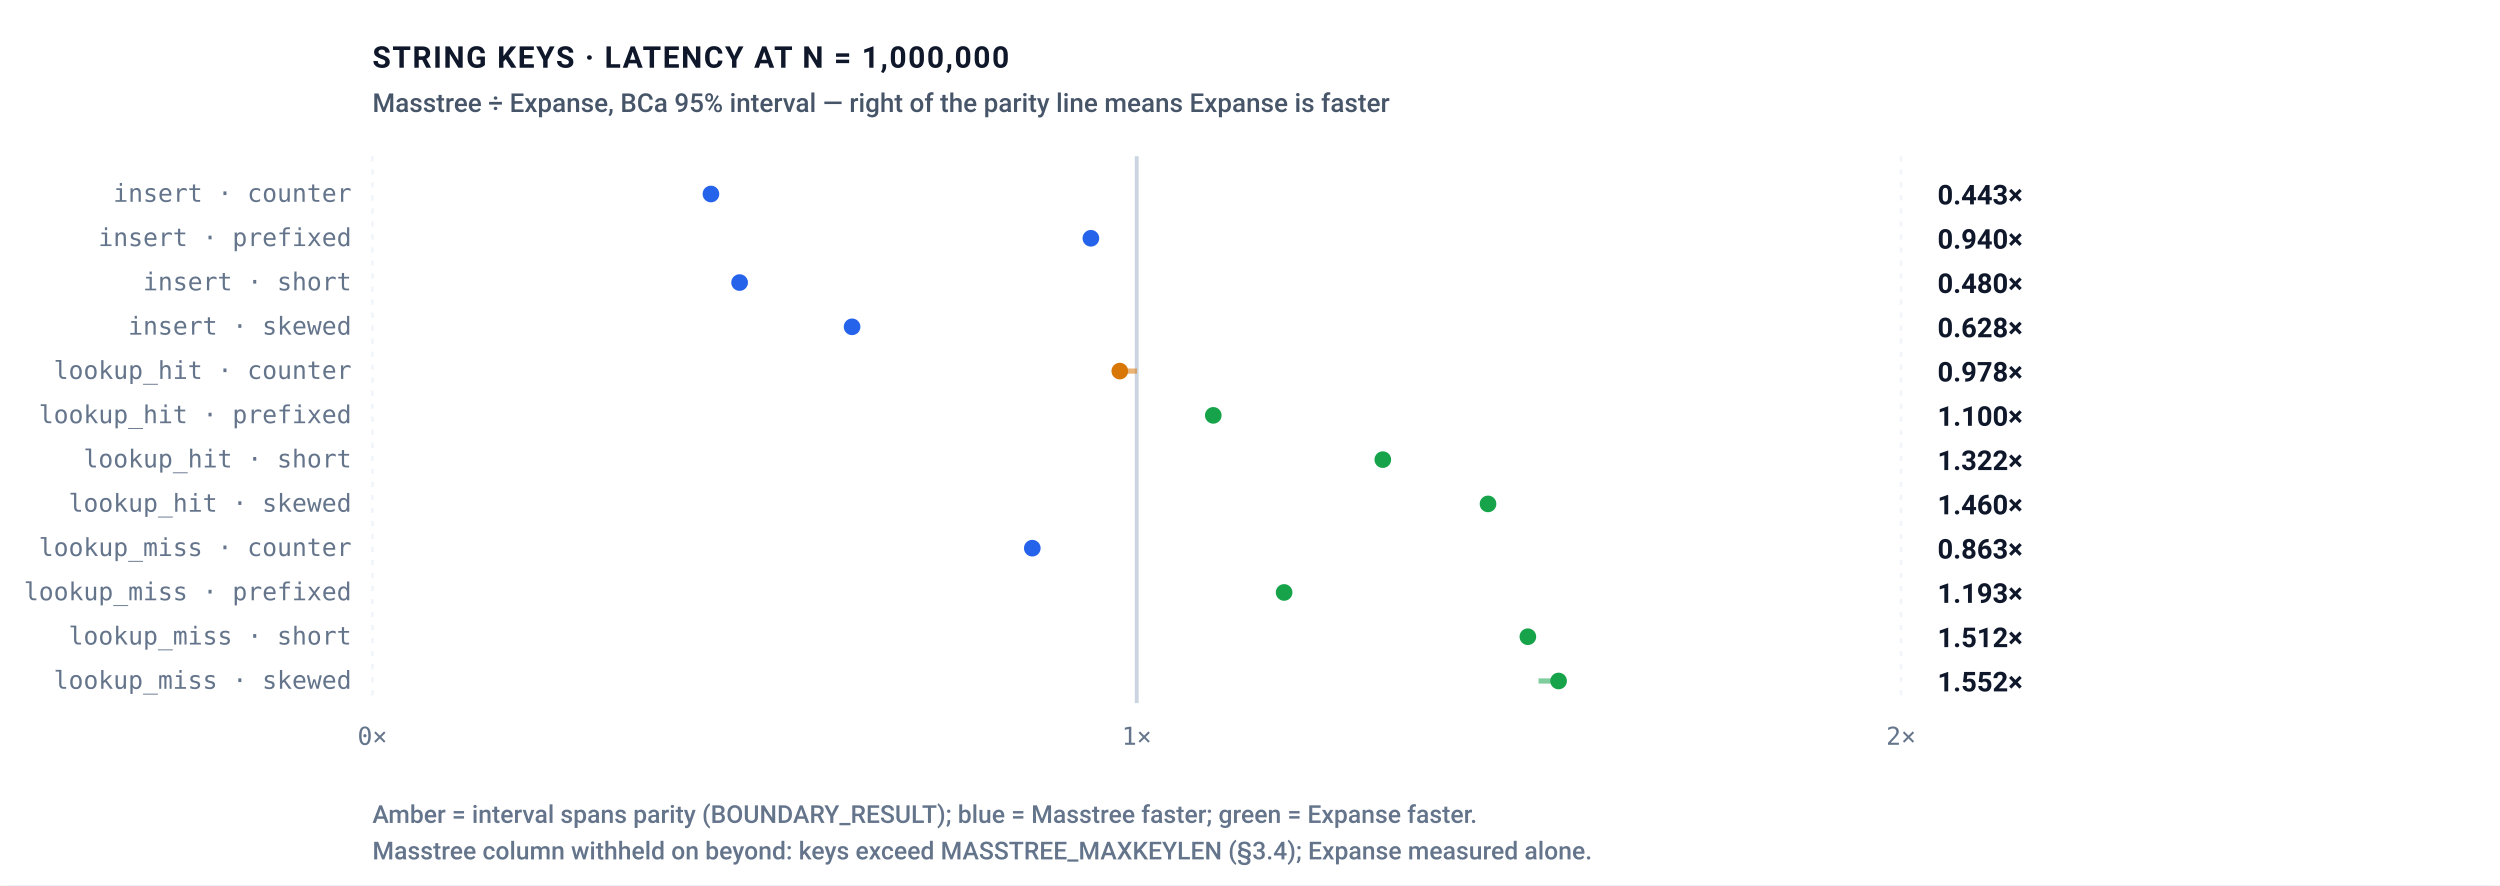
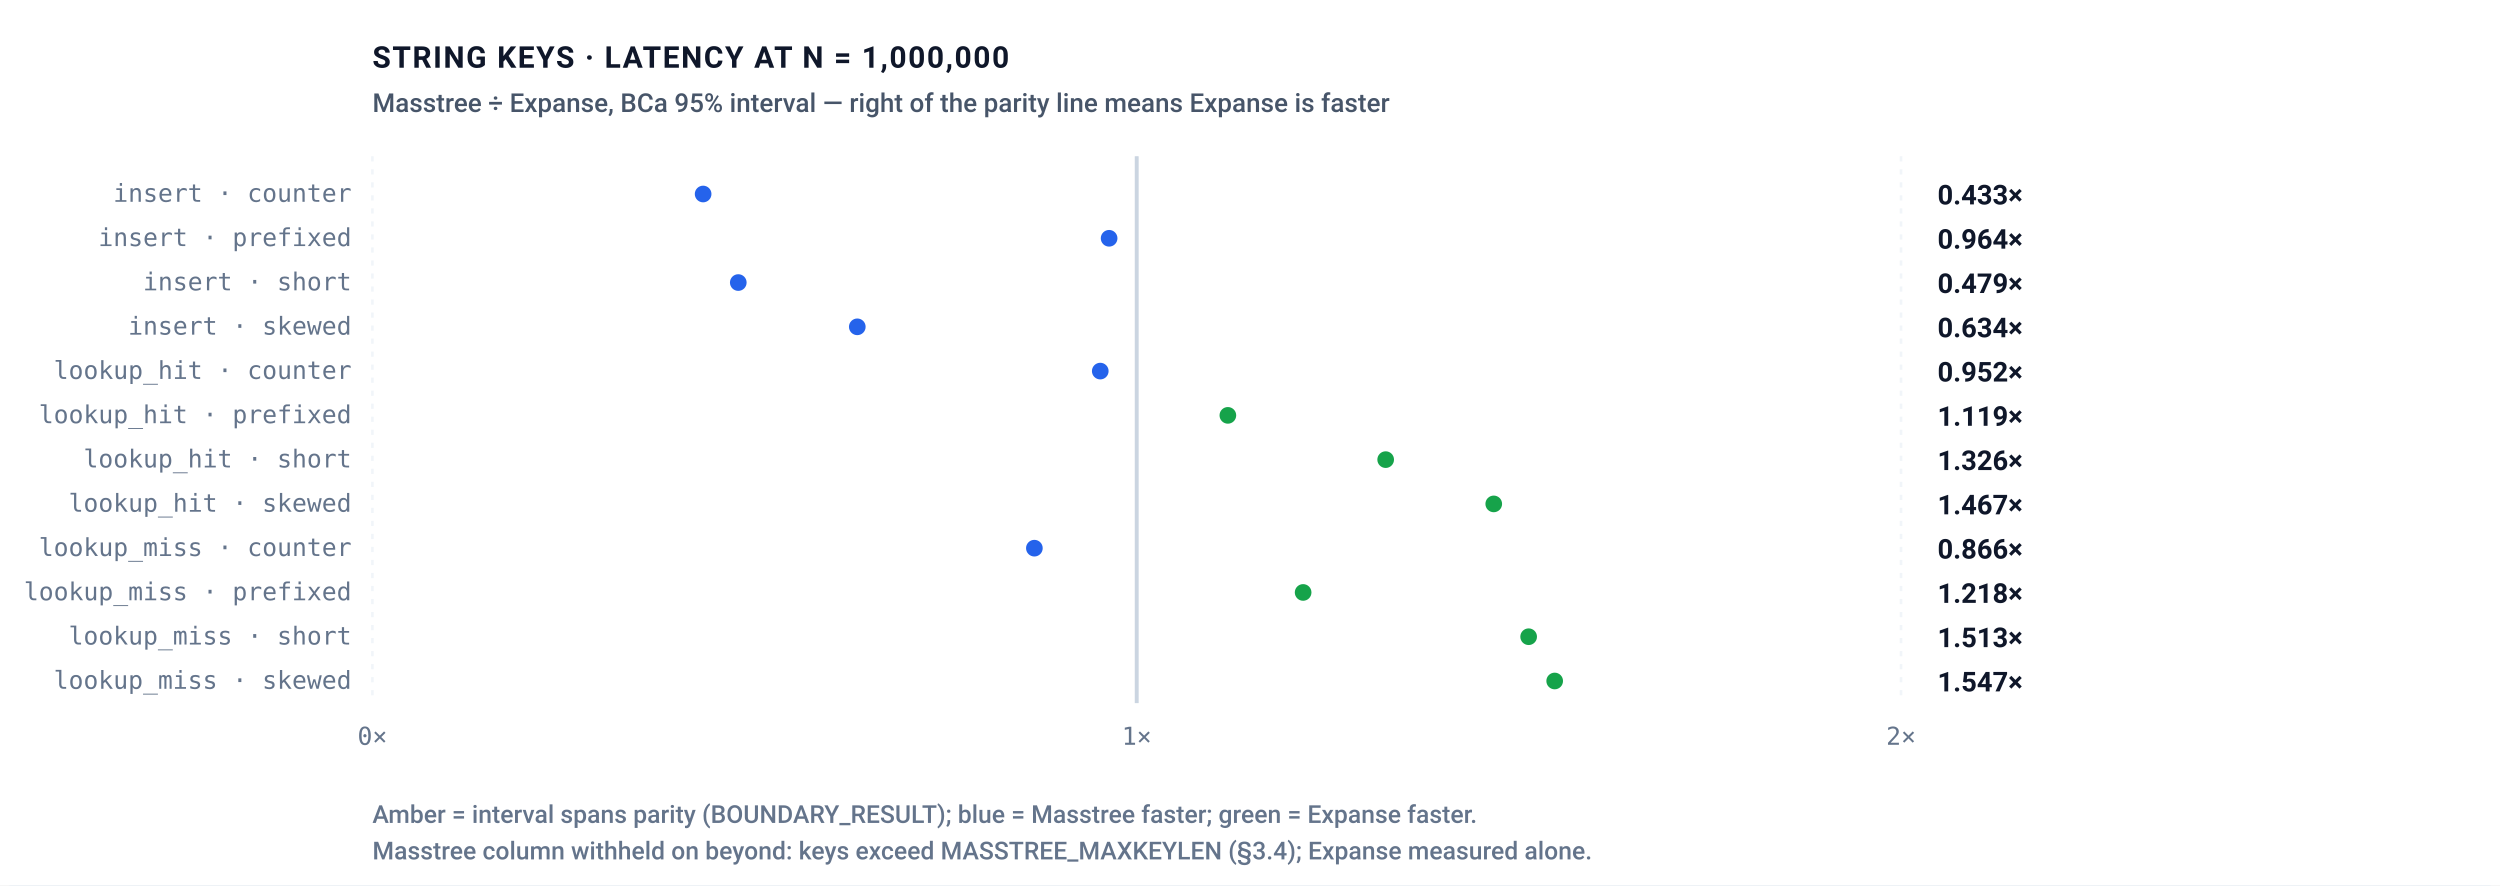
<svg xmlns="http://www.w3.org/2000/svg" role="img" viewBox="0 0 960 340" width="100%" height="100%">
  <defs>
    <style>
      .bg { fill: #ffffff; }
      .border { stroke: #e2e8f0; stroke-width: 1px; fill: none; }
      .grid { stroke: #f1f5f9; stroke-width: 1px; stroke-dasharray: 2,3; }
      .axis { stroke: #cbd5e1; stroke-width: 1.5px; }
      .divider { stroke: #e2e8f0; stroke-width: 1px; }

      .t-title { font-family: -apple-system, BlinkMacSystemFont, "Segoe UI", Roboto, Helvetica, Arial, sans-serif; font-size: 11.5px; font-weight: 700; letter-spacing: 0.6px; fill: #0f172a; text-transform: uppercase; }
      .t-sub { font-family: -apple-system, BlinkMacSystemFont, "Segoe UI", Roboto, Helvetica, Arial, sans-serif; font-size: 10px; font-weight: 500; fill: #475569; }
      .t-unit { font-family: ui-monospace, SFMono-Regular, Menlo, Monaco, Consolas, monospace; font-size: 10px; font-weight: 600; fill: #475569; }
      .t-axis-label { font-family: ui-monospace, SFMono-Regular, Menlo, Monaco, Consolas, monospace; font-size: 9.5px; font-weight: 500; fill: #64748b; }
      .t-bar-label { font-family: -apple-system, BlinkMacSystemFont, "Segoe UI", Roboto, Helvetica, Arial, sans-serif; font-size: 11px; font-weight: 700; fill: #0f172a; }
      .t-legend { font-family: -apple-system, BlinkMacSystemFont, "Segoe UI", Roboto, Helvetica, Arial, sans-serif; font-size: 10.5px; font-weight: 600; fill: #0f172a; }

      .t-val-accent { font-family: ui-monospace, SFMono-Regular, Menlo, Monaco, Consolas, monospace; font-size: 11px; font-weight: 700; fill: #15803d; }
      .t-val-blue { font-family: ui-monospace, SFMono-Regular, Menlo, Monaco, Consolas, monospace; font-size: 11px; font-weight: 600; fill: #2563eb; }
      .t-note { font-family: -apple-system, BlinkMacSystemFont, "Segoe UI", Roboto, Helvetica, Arial, sans-serif; font-size: 9.5px; font-weight: 500; fill: #64748b; }

      .b-expanse { fill: #16a34a; }
      .b-art { fill: #2563eb; }
      .b-masstree { fill: #2563eb; }
      .b-btree { fill: #d97706; }
      .b-hashmap { fill: #7c3aed; }

      .badge-win { fill: #dcfce7; stroke: #86efac; stroke-width: 1px; }
      .badge-win-text { font-family: ui-monospace, SFMono-Regular, Menlo, Monaco, Consolas, monospace; font-size: 9.5px; font-weight: 700; fill: #15803d; text-anchor: middle; }
      .badge-loss { fill: #fef3c7; stroke: #fcd34d; stroke-width: 1px; }
      .badge-loss-text { font-family: ui-monospace, SFMono-Regular, Menlo, Monaco, Consolas, monospace; font-size: 9.5px; font-weight: 700; fill: #b45309; text-anchor: middle; }

      @media (prefers-color-scheme: dark) {
        .bg { fill: #0d1117; }
        .border { stroke: #30363d; }
        .grid { stroke: #21262d; }
        .axis { stroke: #484f58; }
        .divider { stroke: #21262d; }
        .t-title { fill: #f0f6fc; }
        .t-sub { fill: #94a3b8; }
        .t-unit { fill: #94a3b8; }
        .t-axis-label { fill: #94a3b8; }
        .t-bar-label { fill: #f8fafc; }
        .t-legend { fill: #f8fafc; }
        .t-val-accent { fill: #4ade80; }
        .t-val-blue { fill: #38bdf8; }
        .t-note { fill: #94a3b8; }
        .b-expanse { fill: #22c55e; }
        .b-art { fill: #3b82f6; }
        .b-masstree { fill: #3b82f6; }
        .b-btree { fill: #f59e0b; }
        .b-hashmap { fill: #a855f7; }
        .badge-win { fill: #052e16; stroke: #166534; }
        .badge-win-text { fill: #4ade80; }
        .badge-loss { fill: #451a03; stroke: #92400e; }
        .badge-loss-text { fill: #fbbf24; }
      }

      :root[data-theme="dark"] .bg, [data-theme="dark"] .bg { fill: #0d1117; }
      :root[data-theme="dark"] .border, [data-theme="dark"] .border { stroke: #30363d; }
      :root[data-theme="dark"] .grid, [data-theme="dark"] .grid { stroke: #21262d; }
      :root[data-theme="dark"] .axis, [data-theme="dark"] .axis { stroke: #484f58; }
      :root[data-theme="dark"] .divider, [data-theme="dark"] .divider { stroke: #21262d; }
      :root[data-theme="dark"] .t-title, [data-theme="dark"] .t-title { fill: #f0f6fc; }
      :root[data-theme="dark"] .t-sub, [data-theme="dark"] .t-sub { fill: #94a3b8; }
      :root[data-theme="dark"] .t-unit, [data-theme="dark"] .t-unit { fill: #94a3b8; }
      :root[data-theme="dark"] .t-axis-label, [data-theme="dark"] .t-axis-label { fill: #94a3b8; }
      :root[data-theme="dark"] .t-bar-label, [data-theme="dark"] .t-bar-label { fill: #f8fafc; }
      :root[data-theme="dark"] .t-legend, [data-theme="dark"] .t-legend { fill: #f8fafc; }
      :root[data-theme="dark"] .t-val-accent, [data-theme="dark"] .t-val-accent { fill: #4ade80; }
      :root[data-theme="dark"] .t-val-blue, [data-theme="dark"] .t-val-blue { fill: #38bdf8; }
      :root[data-theme="dark"] .t-note, [data-theme="dark"] .t-note { fill: #94a3b8; }
      :root[data-theme="dark"] .b-expanse, [data-theme="dark"] .b-expanse { fill: #22c55e; }
      :root[data-theme="dark"] .b-art, [data-theme="dark"] .b-art { fill: #3b82f6; }
      :root[data-theme="dark"] .b-masstree, [data-theme="dark"] .b-masstree { fill: #3b82f6; }
      :root[data-theme="dark"] .b-btree, [data-theme="dark"] .b-btree { fill: #f59e0b; }
      :root[data-theme="dark"] .b-hashmap, [data-theme="dark"] .b-hashmap { fill: #a855f7; }
      :root[data-theme="dark"] .badge-win, [data-theme="dark"] .badge-win { fill: #052e16; stroke: #166534; }
      :root[data-theme="dark"] .badge-win-text, [data-theme="dark"] .badge-win-text { fill: #4ade80; }
      :root[data-theme="dark"] .badge-loss, [data-theme="dark"] .badge-loss { fill: #451a03; stroke: #92400e; }
      :root[data-theme="dark"] .badge-loss-text, [data-theme="dark"] .badge-loss-text { fill: #fbbf24; }
    </style>
  </defs>
  <rect width="100%" height="100%" class="bg" rx="6" />
  <rect width="100%" height="100%" class="border" rx="6" />
  <rect class="bg" x="0" y="0" width="960" height="340" />
  <text class="t-title" x="143" y="26">STRING KEYS · LATENCY AT N = 1,000,000</text>
  <text class="t-sub" x="143" y="43">Masstree ÷ Expanse, BCa 95% interval — right of the parity line means Expanse is faster</text>
  <line class="grid" x1="143.0" y1="60" x2="143.0" y2="270" />
  <text class="t-axis-label" x="143.0" y="286.0" text-anchor="middle">0×</text>
  <line class="grid" x1="436.5" y1="60" x2="436.5" y2="270" />
  <text class="t-axis-label" x="436.5" y="286.0" text-anchor="middle">1×</text>
  <line class="grid" x1="730.0" y1="60" x2="730.0" y2="270" />
  <text class="t-axis-label" x="730.0" y="286.0" text-anchor="middle">2×</text>
  <line class="axis" x1="436.5" y1="60" x2="436.5" y2="270" />
-   <line x1="272.4" y1="74.5" x2="273.8" y2="74.5" stroke="#2563eb" stroke-width="2" opacity="0.55" />
-   <circle cx="273.0" cy="74.5" r="3.2" fill="#2563eb" />
+   <line x1="268.4" y1="74.5" x2="271.6" y2="74.5" stroke="#2563eb" stroke-width="2" opacity="0.55" />
+   <circle cx="270.0" cy="74.5" r="3.2" fill="#2563eb" />
  <text class="t-axis-label" x="135" y="77.5" text-anchor="end">insert · counter</text>
-   <text class="t-legend" x="744" y="78.5" fill="#2563eb">0.443×</text>
-   <line x1="417.2" y1="91.5" x2="420.4" y2="91.5" stroke="#2563eb" stroke-width="2" opacity="0.55" />
-   <circle cx="418.9" cy="91.5" r="3.2" fill="#2563eb" />
+   <text class="t-legend" x="744" y="78.5" fill="#2563eb">0.433×</text>
+   <line x1="424.5" y1="91.5" x2="427.2" y2="91.5" stroke="#2563eb" stroke-width="2" opacity="0.55" />
+   <circle cx="425.9" cy="91.5" r="3.2" fill="#2563eb" />
  <text class="t-axis-label" x="135" y="94.5" text-anchor="end">insert · prefixed</text>
-   <text class="t-legend" x="744" y="95.5" fill="#2563eb">0.940×</text>
-   <line x1="281.5" y1="108.5" x2="287.1" y2="108.5" stroke="#2563eb" stroke-width="2" opacity="0.55" />
-   <circle cx="284.0" cy="108.5" r="3.2" fill="#2563eb" />
+   <text class="t-legend" x="744" y="95.5" fill="#2563eb">0.964×</text>
+   <line x1="281.6" y1="108.5" x2="285.2" y2="108.5" stroke="#2563eb" stroke-width="2" opacity="0.55" />
+   <circle cx="283.5" cy="108.5" r="3.2" fill="#2563eb" />
  <text class="t-axis-label" x="135" y="111.5" text-anchor="end">insert · short</text>
-   <text class="t-legend" x="744" y="112.5" fill="#2563eb">0.480×</text>
-   <line x1="325.9" y1="125.5" x2="328.6" y2="125.5" stroke="#2563eb" stroke-width="2" opacity="0.55" />
-   <circle cx="327.2" cy="125.5" r="3.2" fill="#2563eb" />
+   <text class="t-legend" x="744" y="112.5" fill="#2563eb">0.479×</text>
+   <line x1="328.1" y1="125.5" x2="330.3" y2="125.5" stroke="#2563eb" stroke-width="2" opacity="0.55" />
+   <circle cx="329.2" cy="125.5" r="3.2" fill="#2563eb" />
  <text class="t-axis-label" x="135" y="128.5" text-anchor="end">insert · skewed</text>
-   <text class="t-legend" x="744" y="129.5" fill="#2563eb">0.628×</text>
-   <line x1="428.0" y1="142.5" x2="436.6" y2="142.5" stroke="#d97706" stroke-width="2" opacity="0.55" />
-   <circle cx="430.0" cy="142.5" r="3.2" fill="#d97706" />
+   <text class="t-legend" x="744" y="129.5" fill="#2563eb">0.634×</text>
+   <line x1="421.1" y1="142.5" x2="423.6" y2="142.5" stroke="#2563eb" stroke-width="2" opacity="0.55" />
+   <circle cx="422.5" cy="142.5" r="3.2" fill="#2563eb" />
  <text class="t-axis-label" x="135" y="145.5" text-anchor="end">lookup_hit · counter</text>
-   <text class="t-legend" x="744" y="146.5" fill="#d97706">0.978×</text>
-   <line x1="463.4" y1="159.5" x2="466.8" y2="159.5" stroke="#16a34a" stroke-width="2" opacity="0.55" />
-   <circle cx="465.9" cy="159.5" r="3.2" fill="#16a34a" />
+   <text class="t-legend" x="744" y="146.5" fill="#2563eb">0.952×</text>
+   <line x1="470.7" y1="159.5" x2="472.2" y2="159.5" stroke="#16a34a" stroke-width="2" opacity="0.55" />
+   <circle cx="471.5" cy="159.5" r="3.2" fill="#16a34a" />
  <text class="t-axis-label" x="135" y="162.5" text-anchor="end">lookup_hit · prefixed</text>
-   <text class="t-legend" x="744" y="163.5" fill="#16a34a">1.100×</text>
-   <line x1="530.0" y1="176.5" x2="532.2" y2="176.5" stroke="#16a34a" stroke-width="2" opacity="0.55" />
-   <circle cx="531.0" cy="176.5" r="3.2" fill="#16a34a" />
+   <text class="t-legend" x="744" y="163.5" fill="#16a34a">1.119×</text>
+   <line x1="531.1" y1="176.5" x2="533.2" y2="176.5" stroke="#16a34a" stroke-width="2" opacity="0.55" />
+   <circle cx="532.1" cy="176.5" r="3.2" fill="#16a34a" />
  <text class="t-axis-label" x="135" y="179.5" text-anchor="end">lookup_hit · short</text>
-   <text class="t-legend" x="744" y="180.5" fill="#16a34a">1.322×</text>
-   <line x1="570.0" y1="193.5" x2="572.8" y2="193.5" stroke="#16a34a" stroke-width="2" opacity="0.55" />
-   <circle cx="571.4" cy="193.5" r="3.2" fill="#16a34a" />
+   <text class="t-legend" x="744" y="180.5" fill="#16a34a">1.326×</text>
+   <line x1="571.7" y1="193.5" x2="575.1" y2="193.5" stroke="#16a34a" stroke-width="2" opacity="0.55" />
+   <circle cx="573.6" cy="193.5" r="3.2" fill="#16a34a" />
  <text class="t-axis-label" x="135" y="196.5" text-anchor="end">lookup_hit · skewed</text>
-   <text class="t-legend" x="744" y="197.5" fill="#16a34a">1.460×</text>
-   <line x1="395.4" y1="210.5" x2="397.4" y2="210.5" stroke="#2563eb" stroke-width="2" opacity="0.55" />
-   <circle cx="396.4" cy="210.5" r="3.2" fill="#2563eb" />
+   <text class="t-legend" x="744" y="197.5" fill="#16a34a">1.467×</text>
+   <line x1="396.3" y1="210.5" x2="398.3" y2="210.5" stroke="#2563eb" stroke-width="2" opacity="0.55" />
+   <circle cx="397.2" cy="210.5" r="3.2" fill="#2563eb" />
  <text class="t-axis-label" x="135" y="213.5" text-anchor="end">lookup_miss · counter</text>
-   <text class="t-legend" x="744" y="214.5" fill="#2563eb">0.863×</text>
-   <line x1="492.4" y1="227.5" x2="493.8" y2="227.5" stroke="#16a34a" stroke-width="2" opacity="0.55" />
-   <circle cx="493.1" cy="227.5" r="3.2" fill="#16a34a" />
+   <text class="t-legend" x="744" y="214.5" fill="#2563eb">0.866×</text>
+   <line x1="499.2" y1="227.5" x2="501.2" y2="227.5" stroke="#16a34a" stroke-width="2" opacity="0.55" />
+   <circle cx="500.4" cy="227.5" r="3.2" fill="#16a34a" />
  <text class="t-axis-label" x="135" y="230.5" text-anchor="end">lookup_miss · prefixed</text>
-   <text class="t-legend" x="744" y="231.5" fill="#16a34a">1.193×</text>
-   <line x1="585.8" y1="244.5" x2="587.8" y2="244.5" stroke="#16a34a" stroke-width="2" opacity="0.55" />
-   <circle cx="586.7" cy="244.5" r="3.2" fill="#16a34a" />
+   <text class="t-legend" x="744" y="231.5" fill="#16a34a">1.218×</text>
+   <line x1="585.7" y1="244.5" x2="588.3" y2="244.5" stroke="#16a34a" stroke-width="2" opacity="0.55" />
+   <circle cx="587.0" cy="244.5" r="3.2" fill="#16a34a" />
  <text class="t-axis-label" x="135" y="247.5" text-anchor="end">lookup_miss · short</text>
-   <text class="t-legend" x="744" y="248.5" fill="#16a34a">1.512×</text>
-   <line x1="590.8" y1="261.5" x2="601.2" y2="261.5" stroke="#16a34a" stroke-width="2" opacity="0.55" />
-   <circle cx="598.5" cy="261.5" r="3.2" fill="#16a34a" />
+   <text class="t-legend" x="744" y="248.5" fill="#16a34a">1.513×</text>
+   <line x1="595.5" y1="261.5" x2="598.6" y2="261.5" stroke="#16a34a" stroke-width="2" opacity="0.55" />
+   <circle cx="597.0" cy="261.5" r="3.2" fill="#16a34a" />
  <text class="t-axis-label" x="135" y="264.5" text-anchor="end">lookup_miss · skewed</text>
-   <text class="t-legend" x="744" y="265.5" fill="#16a34a">1.552×</text>
+   <text class="t-legend" x="744" y="265.5" fill="#16a34a">1.547×</text>
  <text class="t-note" x="143" y="316">Amber = interval spans parity (BOUNDARY_RESULT); blue = Masstree faster; green = Expanse faster.</text>
  <text class="t-note" x="143" y="330">Masstree column withheld on beyond: keys exceed MASSTREE_MAXKEYLEN (§3.4); Expanse measured alone.</text>
</svg>
